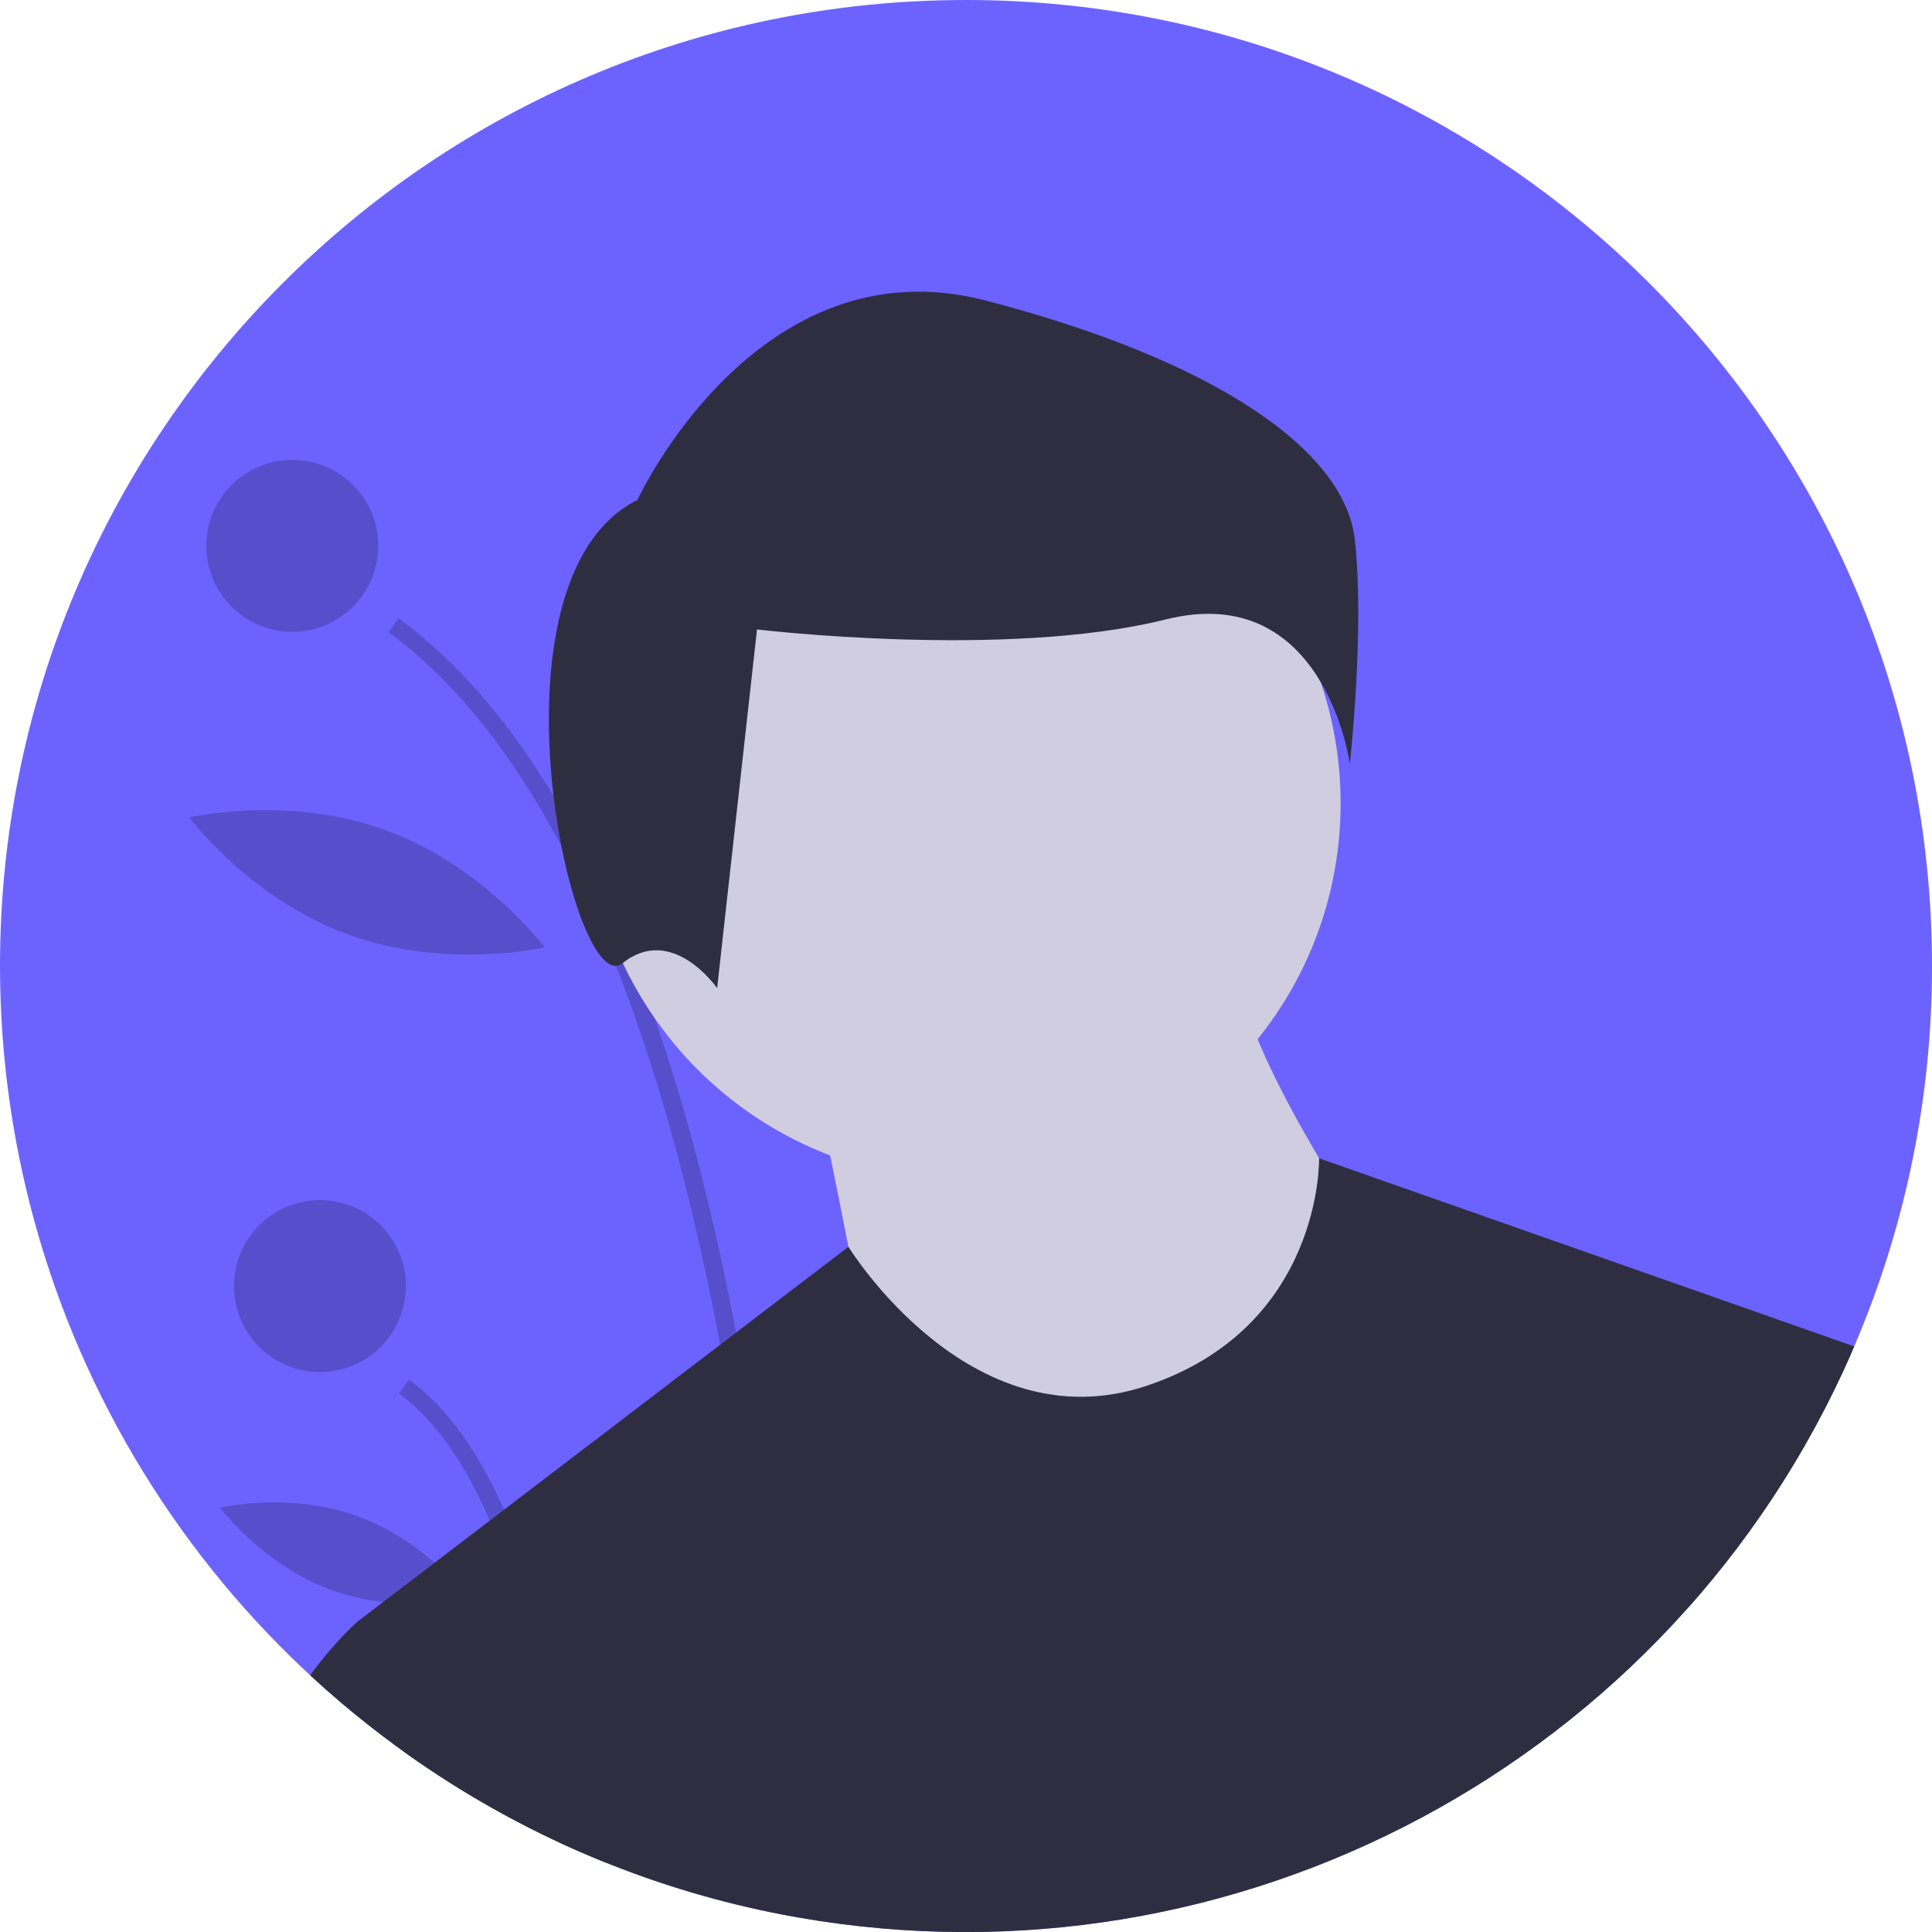
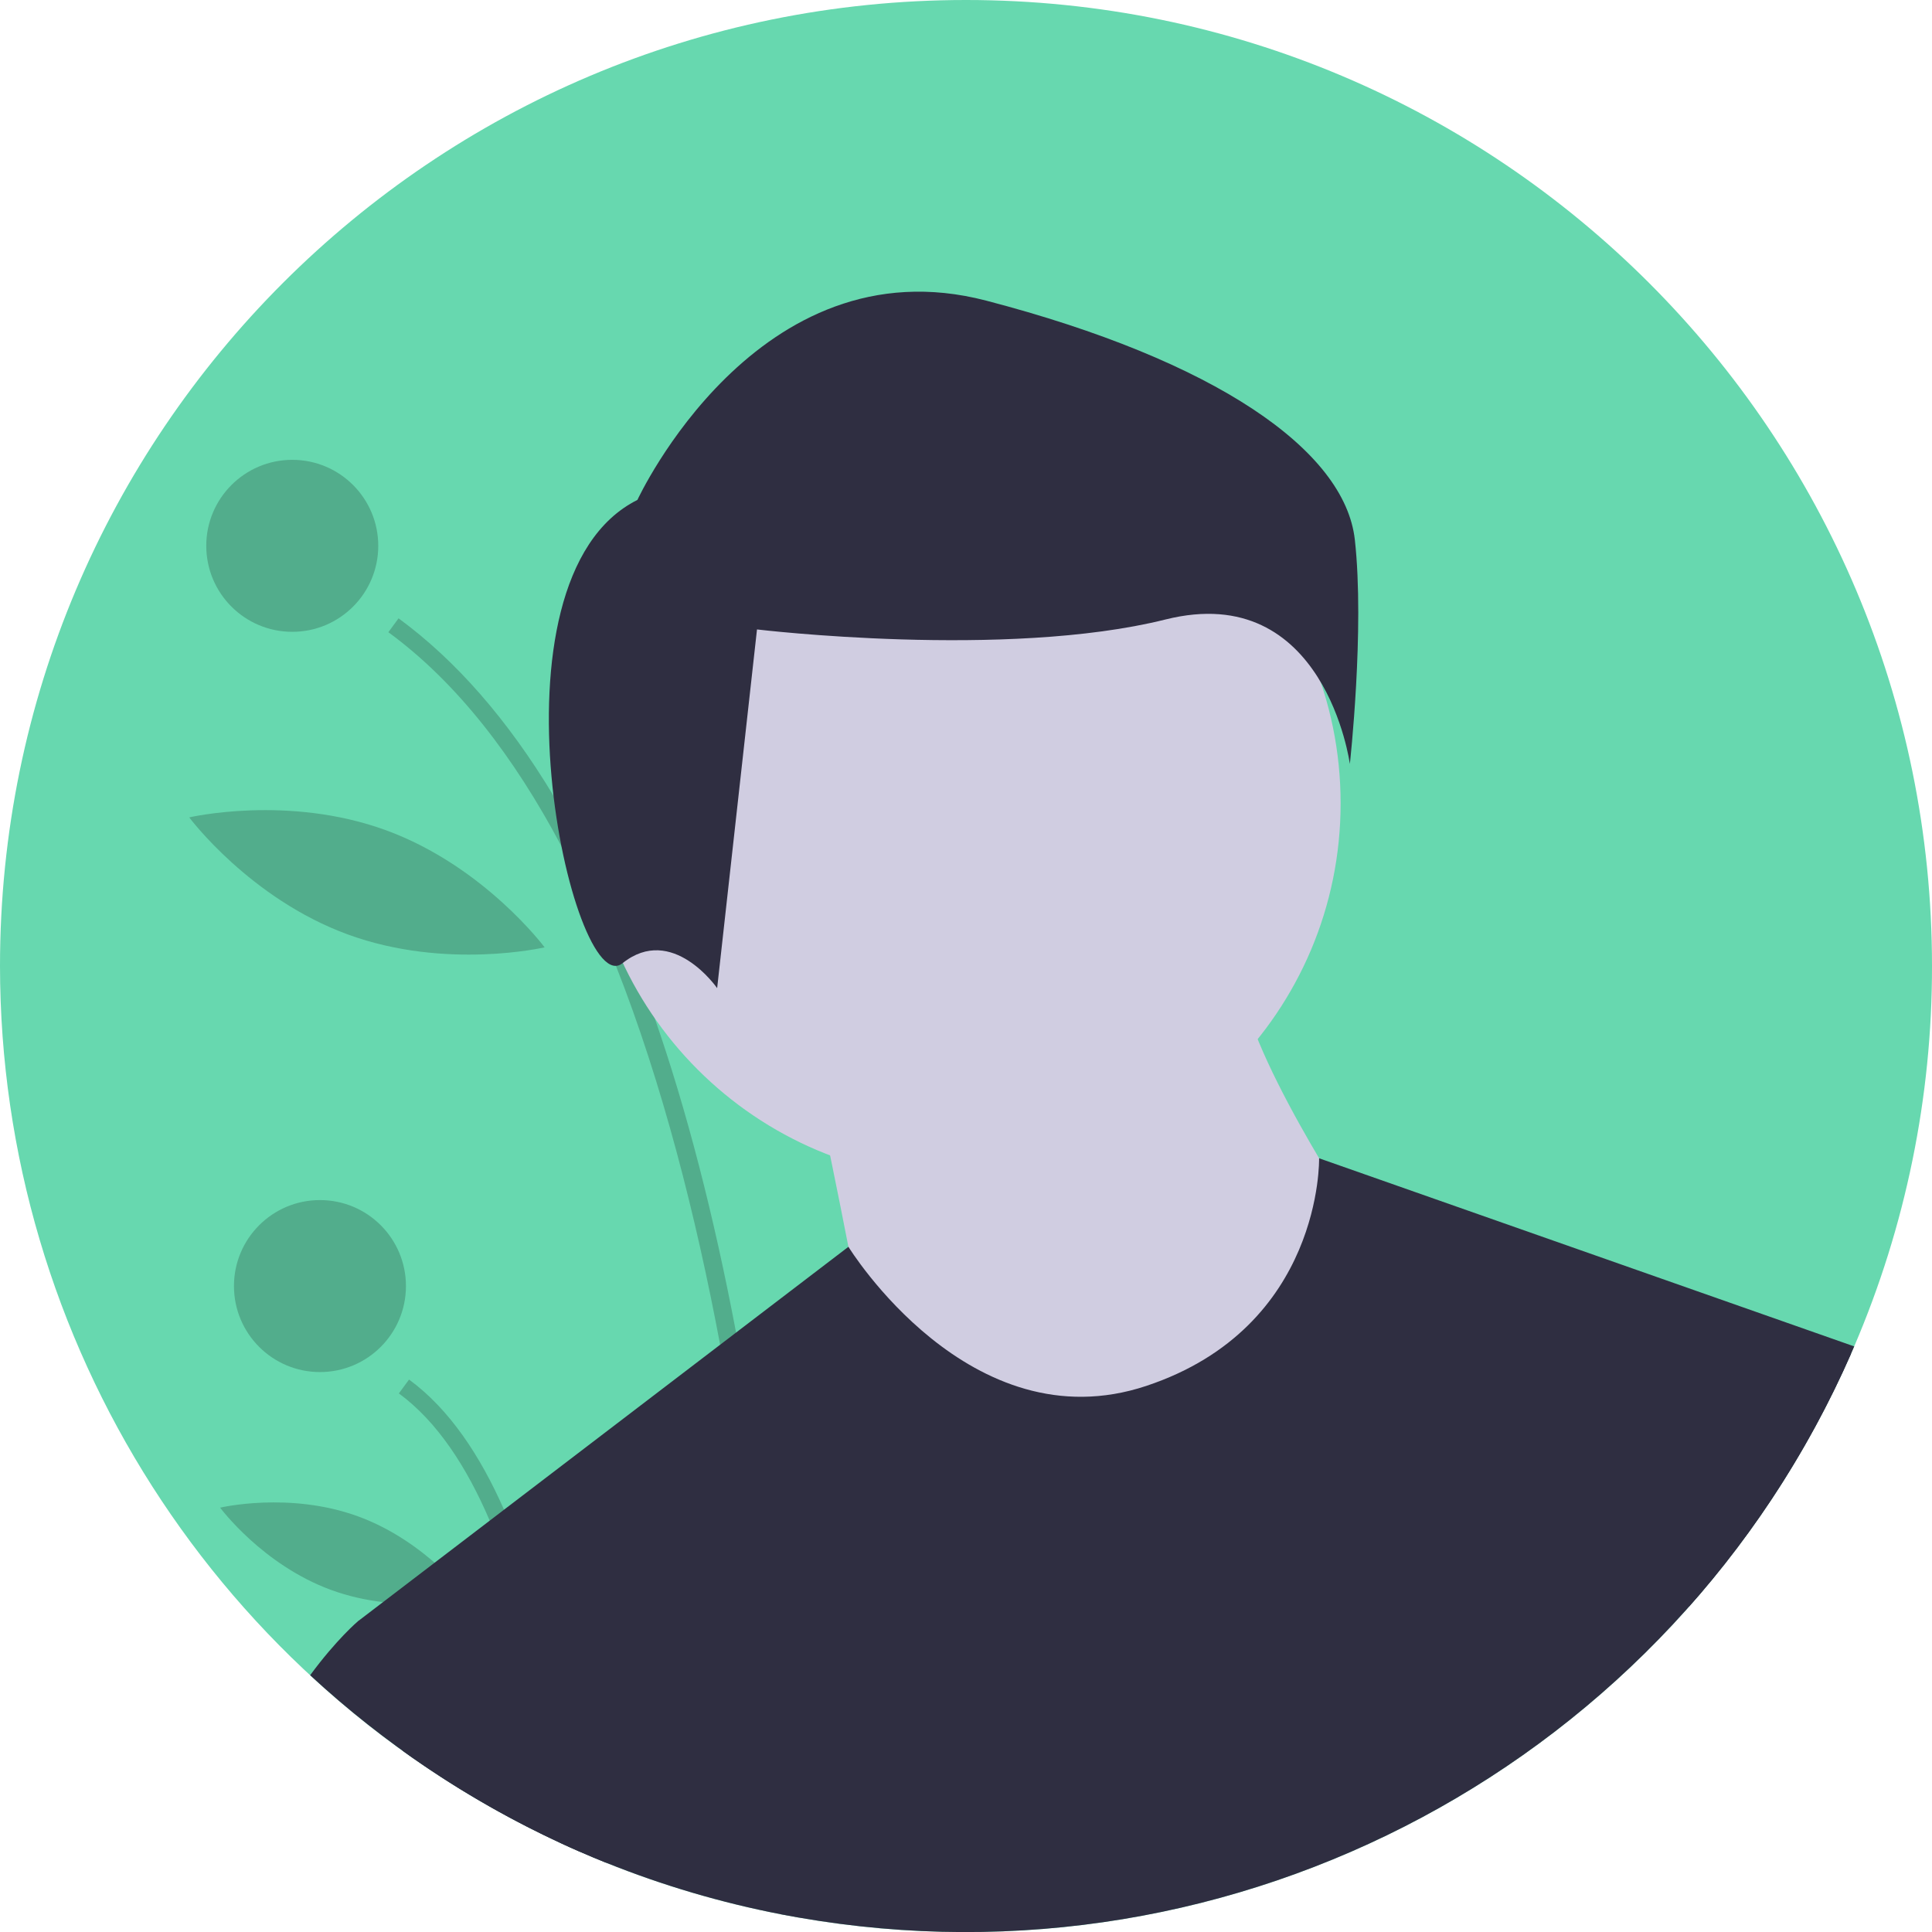
<svg xmlns="http://www.w3.org/2000/svg" id="e59edb86-a3bc-4694-8aac-31e565ca5cfc" data-name="Layer 1" width="676" height="676" viewBox="0 0 676 676">
-   <path d="M938,450a336.852,336.852,0,0,1-27.22,133.1L909.66,585.68A338.559,338.559,0,0,1,541.35,782.93q-3.045-.54-6.08-1.12a334.981,334.981,0,0,1-61.14-18.03q-4.815-1.935-9.56-4.01c-2.16-.94-4.32-1.91-6.46-2.91A338.414,338.414,0,0,1,262,450c0-186.67,151.33-338,338-338S938,263.33,938,450Z" transform="translate(-262 -112)" fill="#6c63ff" />
+   <path d="M938,450a336.852,336.852,0,0,1-27.22,133.1L909.66,585.68A338.559,338.559,0,0,1,541.35,782.93q-3.045-.54-6.08-1.12a334.981,334.981,0,0,1-61.14-18.03q-4.815-1.935-9.56-4.01c-2.16-.94-4.32-1.91-6.46-2.91A338.414,338.414,0,0,1,262,450c0-186.67,151.33-338,338-338S938,263.33,938,450Z" transform="translate(-262 -112)" fill="#67d8af" />
  <path d="M541.35,782.93q-3.045-.54-6.08-1.12c-1.32-38.31-5.85-116.94-21.3-199.29C505.52,537.45,493.79,491.25,477.52,449.95a412.604,412.604,0,0,0-19.07-41.84c-16.44-31.05-36.38-57.19-60.56-74.9l3.56-4.86q30.165,22.11,54.22,62.08,7.215,11.97,13.86,25.54,7.125,14.52,13.59,30.83,4.125,10.38,7.97,21.48,16.74,48.195,28.46,109.98,2.595,13.65,4.94,27.97C536.6,680.2,540.25,748.59,541.35,782.93Z" transform="translate(-262 -112)" opacity="0.2" />
  <path d="M464.57,759.77c-2.16-.94-4.32-1.91-6.46-2.91-2.09-22.7-5.93-50.86-12.95-77.59A254.557,254.557,0,0,0,433.35,644.07c-8.01-18.75-18.38-34.69-31.79-44.52l3.56-4.85c14.04,10.28,24.87,26.53,33.24,45.54,9.43,21.42,15.72,46.35,19.91,70.17C461.38,728.1,463.34,745.19,464.57,759.77Z" transform="translate(-262 -112)" opacity="0.2" />
  <circle cx="102.262" cy="190.982" r="30.089" opacity="0.2" />
  <circle cx="111.951" cy="449.991" r="30.089" opacity="0.2" />
  <path d="M483.714,353.521c-6.38,35.997,7.705,68.592,7.705,68.592s24.43-25.768,30.81-61.766-7.705-68.592-7.705-68.592S490.095,317.524,483.714,353.521Z" transform="translate(-262 -112)" opacity="0.2" />
  <path d="M383.718,438.971c34.335,12.555,68.837,4.498,68.837,4.498s-21.166-28.413-55.501-40.968-68.837-4.498-68.837-4.498S349.383,426.416,383.718,438.971Z" transform="translate(-262 -112)" opacity="0.2" />
  <path d="M377.895,668.333c24.066,8.8,48.283,3.059,48.283,3.059S411.377,651.384,387.311,642.584s-48.283-3.059-48.283-3.059S353.829,659.533,377.895,668.333Z" transform="translate(-262 -112)" opacity="0.2" />
  <circle cx="337.306" cy="281.079" r="131.77" fill="#d0cde1" />
  <path d="M547.833,493.965s16.471,78.239,16.471,86.474,78.239,45.296,78.239,45.296L712.546,613.382,737.253,539.261s-41.178-61.767-41.178-86.474Z" transform="translate(-262 -112)" fill="#d0cde1" />
  <path d="M910.78,583.1,909.66,585.68A338.559,338.559,0,0,1,541.35,782.93q-3.045-.54-6.08-1.12a334.981,334.981,0,0,1-61.14-18.03q-4.815-1.935-9.56-4.01c-2.16-.94-4.32-1.91-6.46-2.91a337.593,337.593,0,0,1-55.25-32.28l-15.62-45.31,8.78-6.7,18.06-13.79,19.27-14.71,5.01-3.83,75.61-57.72,5.58-4.26,39.3-30,.01-.01s42.5,69.25,104.27,48.66,60.42-79.63,60.42-79.63Z" transform="translate(-262 -112)" fill="#2f2e41" />
  <path d="M485.035,286.916s41.837-90.646,122.023-69.728,125.51,52.296,128.996,83.673-1.743,78.443-1.743,78.443-8.716-64.498-64.498-50.552-142.941,3.486-142.941,3.486L512.926,457.748s-15.689-22.661-33.121-8.716S429.253,314.807,485.035,286.916Z" transform="translate(-262 -112)" fill="#2f2e41" />
  <path d="M474.13,763.78q-4.815-1.935-9.56-4.01c-2.16-.94-4.32-1.91-6.46-2.91a338.835,338.835,0,0,1-87.59-58.7c9.19-12.52,16.72-18.89,16.72-18.89h61.77l9.26,31.14Z" transform="translate(-262 -112)" fill="#2f2e41" />
  <path d="M856.67,576.32l52.99,9.36A337.944,337.944,0,0,1,852.9,674.25Z" transform="translate(-262 -112)" fill="#2f2e41" />
</svg>
